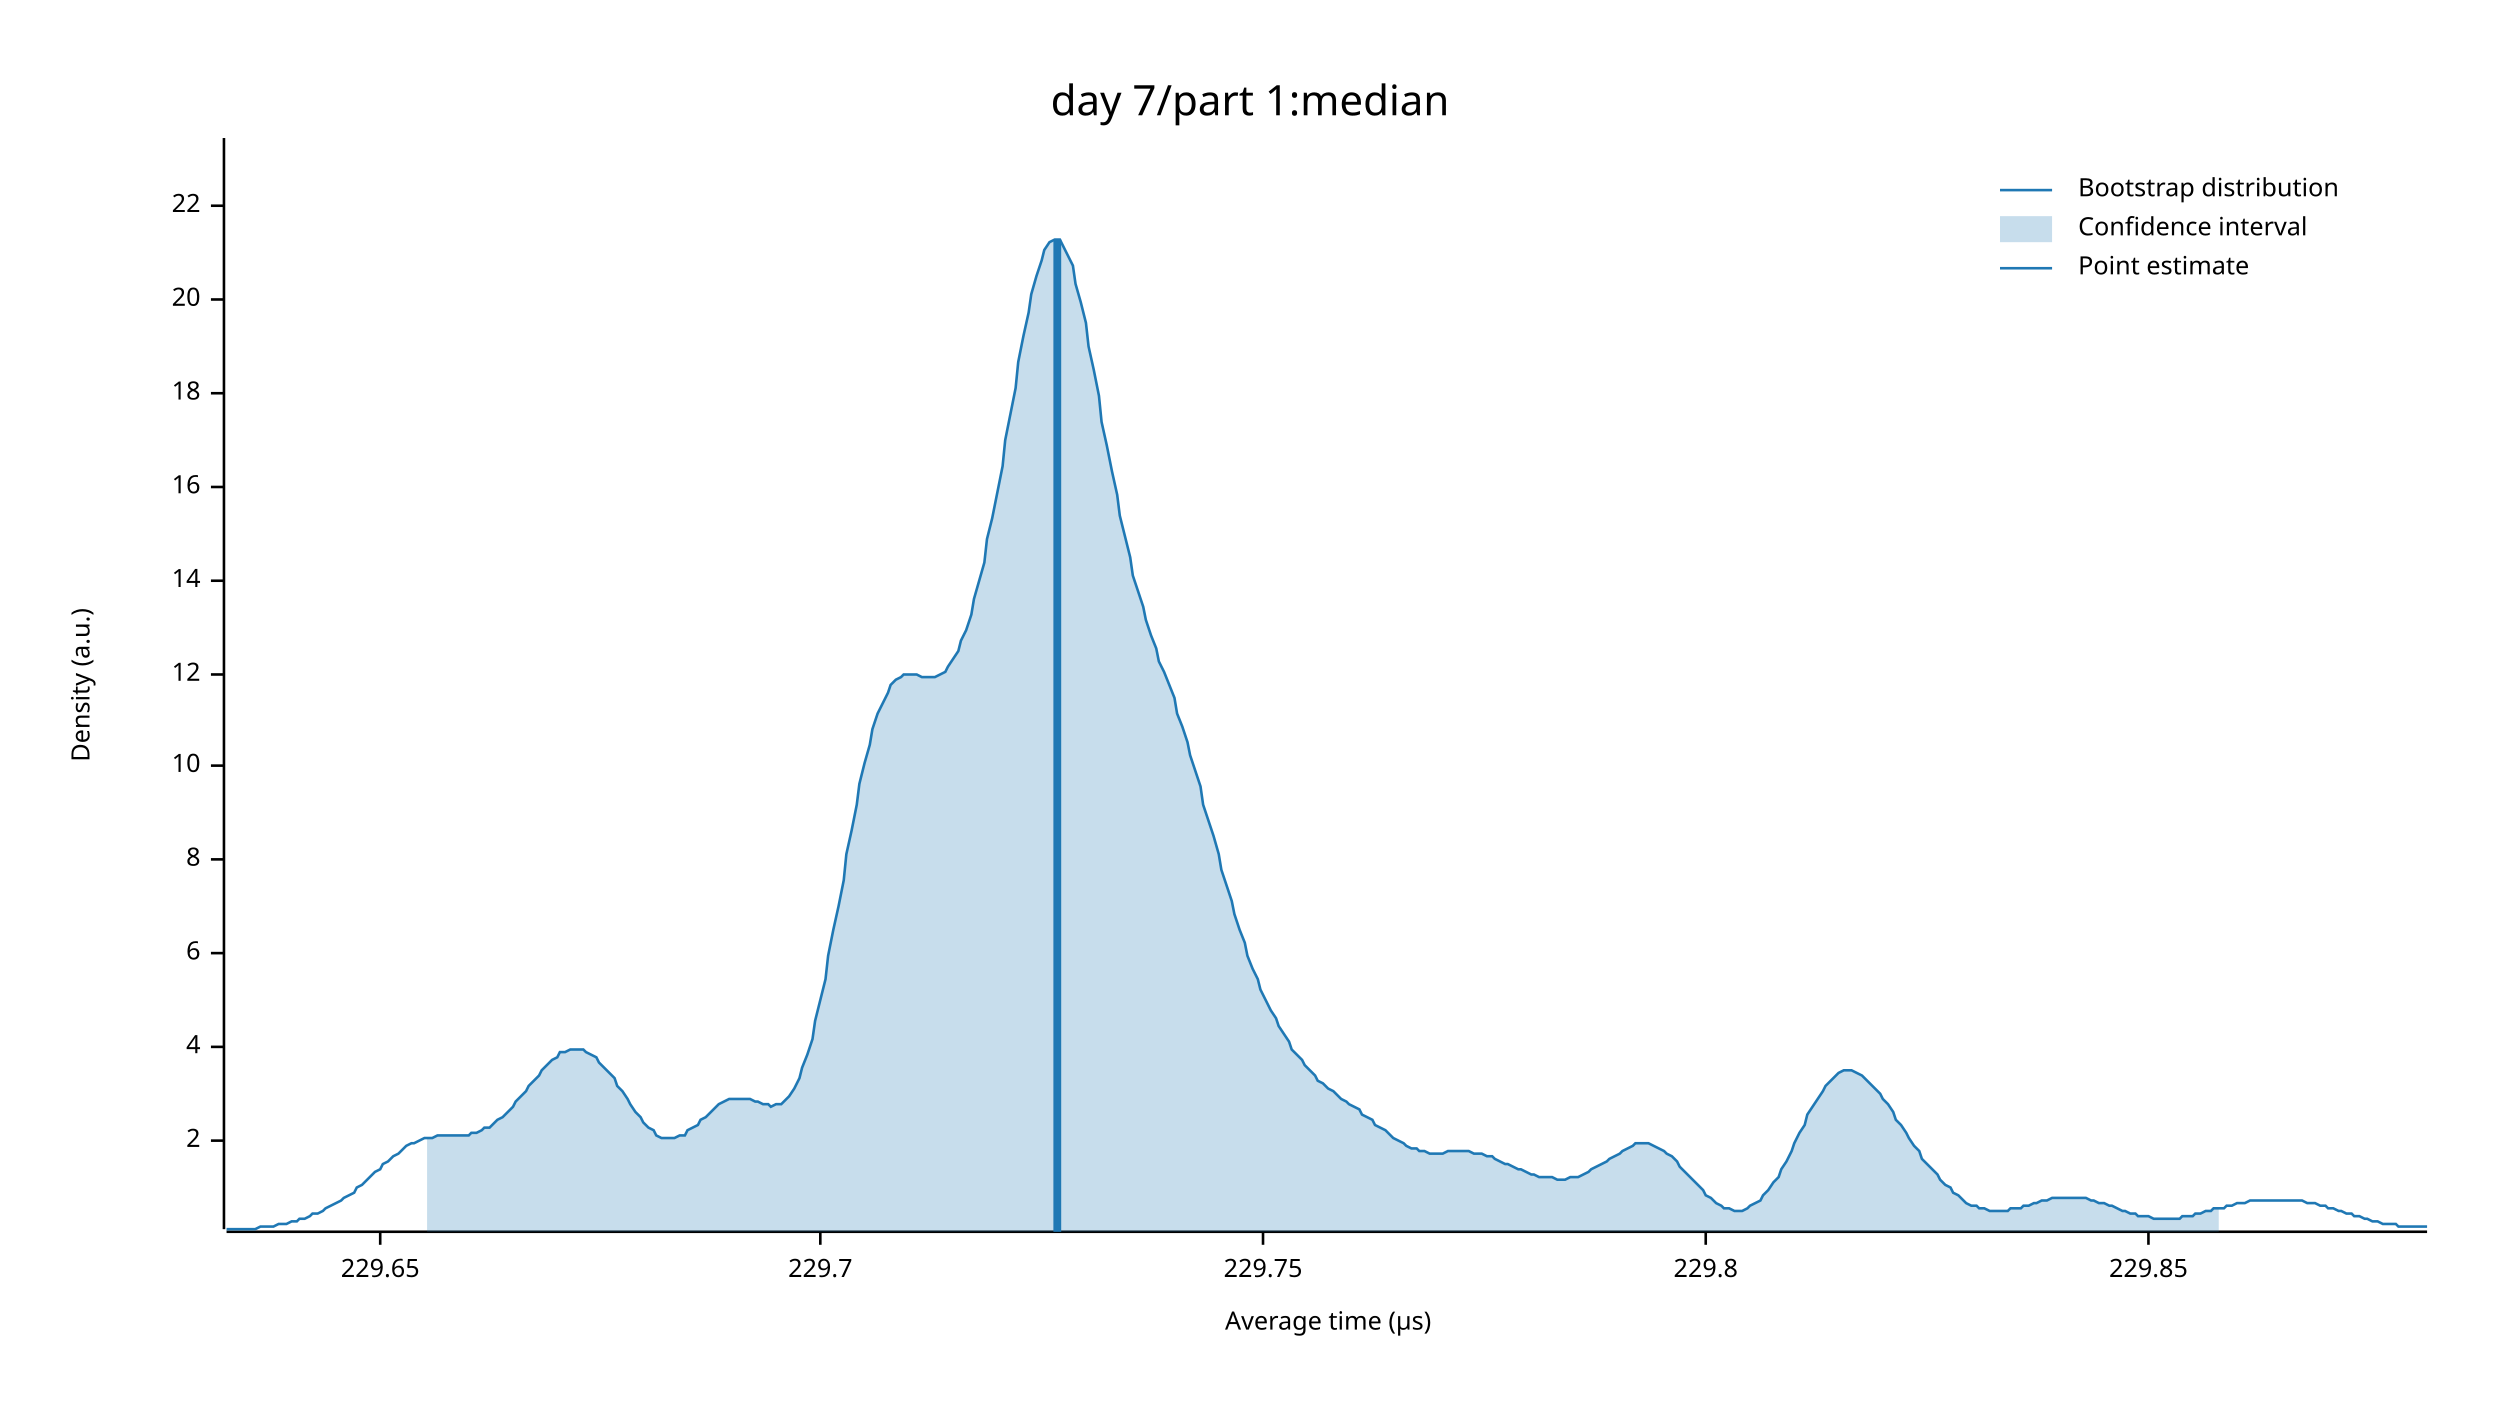
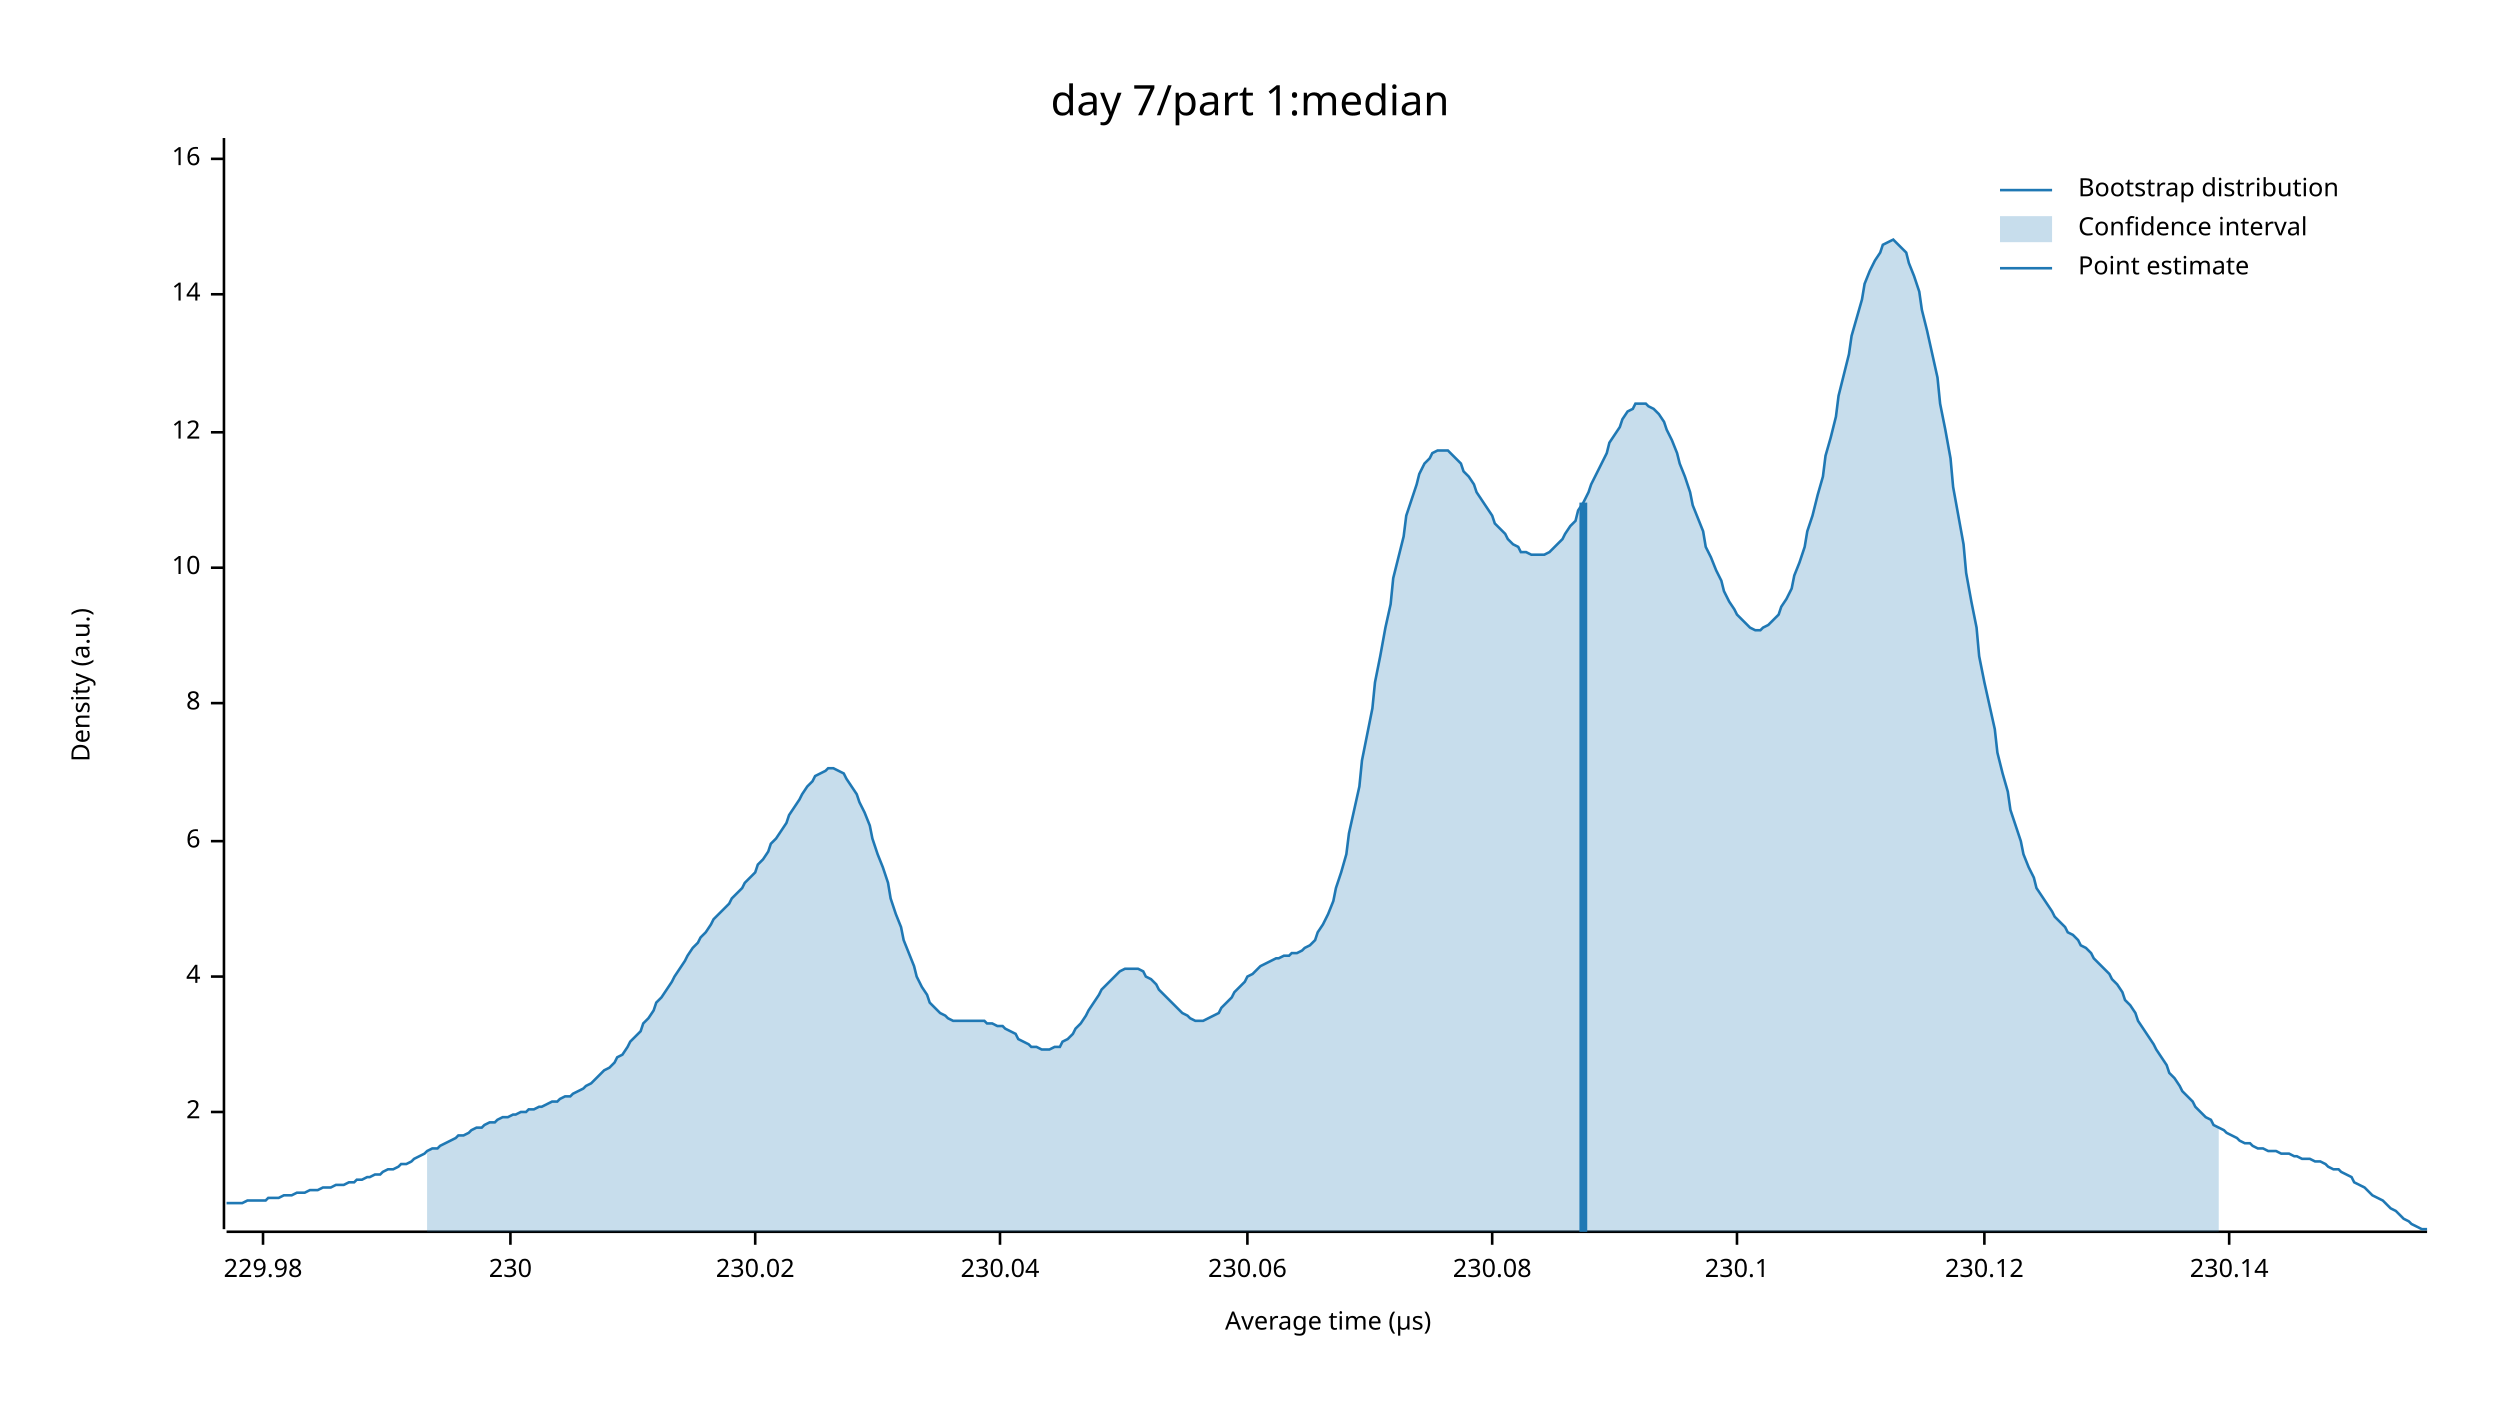
<svg xmlns="http://www.w3.org/2000/svg" width="960" height="540" viewBox="0 0 960 540">
  <text x="480" y="32" dy="0.76em" text-anchor="middle" font-family="sans-serif" font-size="16.129" opacity="1" fill="#000000">
day 7/part 1:median
</text>
  <text x="27" y="263" dy="0.76em" text-anchor="middle" font-family="sans-serif" font-size="9.677" opacity="1" fill="#000000" transform="rotate(270, 27, 263)">
Density (a.u.)
</text>
  <text x="510" y="513" dy="-0.5ex" text-anchor="middle" font-family="sans-serif" font-size="9.677" opacity="1" fill="#000000">
Average time (µs)
</text>
  <polyline fill="none" opacity="1" stroke="#000000" stroke-width="1" points="86,53 86,472 " />
-   <text x="77" y="438" dy="0.5ex" text-anchor="end" font-family="sans-serif" font-size="9.677" opacity="1" fill="#000000">
+   <text x="77" y="427" dy="0.5ex" text-anchor="end" font-family="sans-serif" font-size="9.677" opacity="1" fill="#000000">
2
</text>
-   <polyline fill="none" opacity="1" stroke="#000000" stroke-width="1" points="81,438 86,438 " />
-   <text x="77" y="402" dy="0.5ex" text-anchor="end" font-family="sans-serif" font-size="9.677" opacity="1" fill="#000000">
+   <polyline fill="none" opacity="1" stroke="#000000" stroke-width="1" points="81,427 86,427 " />
+   <text x="77" y="375" dy="0.5ex" text-anchor="end" font-family="sans-serif" font-size="9.677" opacity="1" fill="#000000">
4
</text>
-   <polyline fill="none" opacity="1" stroke="#000000" stroke-width="1" points="81,402 86,402 " />
-   <text x="77" y="366" dy="0.5ex" text-anchor="end" font-family="sans-serif" font-size="9.677" opacity="1" fill="#000000">
+   <polyline fill="none" opacity="1" stroke="#000000" stroke-width="1" points="81,375 86,375 " />
+   <text x="77" y="323" dy="0.5ex" text-anchor="end" font-family="sans-serif" font-size="9.677" opacity="1" fill="#000000">
6
</text>
-   <polyline fill="none" opacity="1" stroke="#000000" stroke-width="1" points="81,366 86,366 " />
-   <text x="77" y="330" dy="0.5ex" text-anchor="end" font-family="sans-serif" font-size="9.677" opacity="1" fill="#000000">
+   <polyline fill="none" opacity="1" stroke="#000000" stroke-width="1" points="81,323 86,323 " />
+   <text x="77" y="270" dy="0.5ex" text-anchor="end" font-family="sans-serif" font-size="9.677" opacity="1" fill="#000000">
8
</text>
-   <polyline fill="none" opacity="1" stroke="#000000" stroke-width="1" points="81,330 86,330 " />
-   <text x="77" y="294" dy="0.5ex" text-anchor="end" font-family="sans-serif" font-size="9.677" opacity="1" fill="#000000">
+   <polyline fill="none" opacity="1" stroke="#000000" stroke-width="1" points="81,270 86,270 " />
+   <text x="77" y="218" dy="0.5ex" text-anchor="end" font-family="sans-serif" font-size="9.677" opacity="1" fill="#000000">
10
</text>
-   <polyline fill="none" opacity="1" stroke="#000000" stroke-width="1" points="81,294 86,294 " />
-   <text x="77" y="259" dy="0.5ex" text-anchor="end" font-family="sans-serif" font-size="9.677" opacity="1" fill="#000000">
+   <polyline fill="none" opacity="1" stroke="#000000" stroke-width="1" points="81,218 86,218 " />
+   <text x="77" y="166" dy="0.5ex" text-anchor="end" font-family="sans-serif" font-size="9.677" opacity="1" fill="#000000">
12
</text>
-   <polyline fill="none" opacity="1" stroke="#000000" stroke-width="1" points="81,259 86,259 " />
-   <text x="77" y="223" dy="0.5ex" text-anchor="end" font-family="sans-serif" font-size="9.677" opacity="1" fill="#000000">
+   <polyline fill="none" opacity="1" stroke="#000000" stroke-width="1" points="81,166 86,166 " />
+   <text x="77" y="113" dy="0.5ex" text-anchor="end" font-family="sans-serif" font-size="9.677" opacity="1" fill="#000000">
14
</text>
-   <polyline fill="none" opacity="1" stroke="#000000" stroke-width="1" points="81,223 86,223 " />
-   <text x="77" y="187" dy="0.5ex" text-anchor="end" font-family="sans-serif" font-size="9.677" opacity="1" fill="#000000">
+   <polyline fill="none" opacity="1" stroke="#000000" stroke-width="1" points="81,113 86,113 " />
+   <text x="77" y="61" dy="0.5ex" text-anchor="end" font-family="sans-serif" font-size="9.677" opacity="1" fill="#000000">
16
</text>
-   <polyline fill="none" opacity="1" stroke="#000000" stroke-width="1" points="81,187 86,187 " />
-   <text x="77" y="151" dy="0.5ex" text-anchor="end" font-family="sans-serif" font-size="9.677" opacity="1" fill="#000000">
- 18
+   <polyline fill="none" opacity="1" stroke="#000000" stroke-width="1" points="81,61 86,61 " />
+   <polyline fill="none" opacity="1" stroke="#000000" stroke-width="1" points="87,473 932,473 " />
+   <text x="101" y="483" dy="0.76em" text-anchor="middle" font-family="sans-serif" font-size="9.677" opacity="1" fill="#000000">
+ 229.98
</text>
-   <polyline fill="none" opacity="1" stroke="#000000" stroke-width="1" points="81,151 86,151 " />
-   <text x="77" y="115" dy="0.5ex" text-anchor="end" font-family="sans-serif" font-size="9.677" opacity="1" fill="#000000">
- 20
+   <polyline fill="none" opacity="1" stroke="#000000" stroke-width="1" points="101,473 101,478 " />
+   <text x="196" y="483" dy="0.76em" text-anchor="middle" font-family="sans-serif" font-size="9.677" opacity="1" fill="#000000">
+ 230
</text>
-   <polyline fill="none" opacity="1" stroke="#000000" stroke-width="1" points="81,115 86,115 " />
-   <text x="77" y="79" dy="0.5ex" text-anchor="end" font-family="sans-serif" font-size="9.677" opacity="1" fill="#000000">
- 22
+   <polyline fill="none" opacity="1" stroke="#000000" stroke-width="1" points="196,473 196,478 " />
+   <text x="290" y="483" dy="0.76em" text-anchor="middle" font-family="sans-serif" font-size="9.677" opacity="1" fill="#000000">
+ 230.02
</text>
-   <polyline fill="none" opacity="1" stroke="#000000" stroke-width="1" points="81,79 86,79 " />
-   <polyline fill="none" opacity="1" stroke="#000000" stroke-width="1" points="87,473 932,473 " />
-   <text x="146" y="483" dy="0.76em" text-anchor="middle" font-family="sans-serif" font-size="9.677" opacity="1" fill="#000000">
- 229.65
+   <polyline fill="none" opacity="1" stroke="#000000" stroke-width="1" points="290,473 290,478 " />
+   <text x="384" y="483" dy="0.76em" text-anchor="middle" font-family="sans-serif" font-size="9.677" opacity="1" fill="#000000">
+ 230.04
</text>
-   <polyline fill="none" opacity="1" stroke="#000000" stroke-width="1" points="146,473 146,478 " />
-   <text x="315" y="483" dy="0.76em" text-anchor="middle" font-family="sans-serif" font-size="9.677" opacity="1" fill="#000000">
- 229.7
+   <polyline fill="none" opacity="1" stroke="#000000" stroke-width="1" points="384,473 384,478 " />
+   <text x="479" y="483" dy="0.76em" text-anchor="middle" font-family="sans-serif" font-size="9.677" opacity="1" fill="#000000">
+ 230.06
</text>
-   <polyline fill="none" opacity="1" stroke="#000000" stroke-width="1" points="315,473 315,478 " />
-   <text x="485" y="483" dy="0.76em" text-anchor="middle" font-family="sans-serif" font-size="9.677" opacity="1" fill="#000000">
- 229.75
+   <polyline fill="none" opacity="1" stroke="#000000" stroke-width="1" points="479,473 479,478 " />
+   <text x="573" y="483" dy="0.76em" text-anchor="middle" font-family="sans-serif" font-size="9.677" opacity="1" fill="#000000">
+ 230.08
</text>
-   <polyline fill="none" opacity="1" stroke="#000000" stroke-width="1" points="485,473 485,478 " />
-   <text x="655" y="483" dy="0.76em" text-anchor="middle" font-family="sans-serif" font-size="9.677" opacity="1" fill="#000000">
- 229.8
+   <polyline fill="none" opacity="1" stroke="#000000" stroke-width="1" points="573,473 573,478 " />
+   <text x="667" y="483" dy="0.76em" text-anchor="middle" font-family="sans-serif" font-size="9.677" opacity="1" fill="#000000">
+ 230.1
</text>
-   <polyline fill="none" opacity="1" stroke="#000000" stroke-width="1" points="655,473 655,478 " />
-   <text x="825" y="483" dy="0.76em" text-anchor="middle" font-family="sans-serif" font-size="9.677" opacity="1" fill="#000000">
- 229.85
+   <polyline fill="none" opacity="1" stroke="#000000" stroke-width="1" points="667,473 667,478 " />
+   <text x="762" y="483" dy="0.76em" text-anchor="middle" font-family="sans-serif" font-size="9.677" opacity="1" fill="#000000">
+ 230.12
</text>
-   <polyline fill="none" opacity="1" stroke="#000000" stroke-width="1" points="825,473 825,478 " />
-   <polyline fill="none" opacity="1" stroke="#1F78B4" stroke-width="1" points="87,472 88,472 90,472 92,472 93,472 95,472 97,472 98,472 100,471 102,471 103,471 105,471 107,470 109,470 110,470 112,469 114,469 115,468 117,468 119,467 120,466 122,466 124,465 125,464 127,463 129,462 131,461 132,460 134,459 136,458 137,456 139,455 141,453 142,452 144,450 146,449 147,447 149,446 151,444 153,443 154,442 156,440 158,439 159,439 161,438 163,437 164,437 166,437 168,436 169,436 171,436 173,436 175,436 176,436 178,436 180,436 181,435 183,435 185,434 186,433 188,433 190,431 191,430 193,429 195,427 197,425 198,423 200,421 202,419 203,417 205,415 207,413 208,411 210,409 212,407 214,406 215,404 217,404 219,403 220,403 222,403 224,403 225,404 227,405 229,406 230,408 232,410 234,412 236,414 237,417 239,419 241,422 242,424 244,427 246,429 247,431 249,433 251,434 252,436 254,437 256,437 258,437 259,437 261,436 263,436 264,434 266,433 268,432 269,430 271,429 273,427 274,426 276,424 278,423 280,422 281,422 283,422 285,422 286,422 288,422 290,423 291,423 293,424 295,424 296,425 298,424 300,424 302,422 303,421 305,418 307,414 308,410 310,405 312,399 313,392 315,384 317,376 318,367 320,357 322,348 324,338 325,328 327,319 329,309 330,301 332,293 334,286 335,280 337,274 339,270 341,266 342,263 344,261 346,260 347,259 349,259 351,259 352,259 354,260 356,260 357,260 359,260 361,259 363,258 364,256 366,253 368,250 369,246 371,242 373,236 374,230 376,223 378,216 379,207 381,199 383,189 385,179 386,169 388,159 390,149 391,139 393,129 395,120 396,113 398,106 400,100 401,96 403,93 405,92 407,92 408,94 410,98 412,102 413,109 415,116 417,124 418,133 420,142 422,152 423,162 425,171 427,181 429,190 430,198 432,206 434,214 435,221 437,227 439,233 440,238 442,244 444,249 445,254 447,258 449,263 451,268 452,274 454,279 456,285 457,290 459,296 461,302 462,309 464,315 466,321 468,328 469,334 471,340 473,346 474,351 476,357 478,362 479,367 481,372 483,376 484,380 486,384 488,388 490,391 491,394 493,397 495,400 496,403 498,405 500,407 501,409 503,411 505,413 506,415 508,416 510,418 512,419 513,420 515,422 517,423 518,424 520,425 522,426 523,428 525,429 527,430 528,432 530,433 532,434 534,436 535,437 537,438 539,439 540,440 542,441 544,441 545,442 547,442 549,443 550,443 552,443 554,443 556,442 557,442 559,442 561,442 562,442 564,442 566,443 567,443 569,443 571,444 573,444 574,445 576,446 578,447 579,447 581,448 583,449 584,449 586,450 588,451 589,451 591,452 593,452 595,452 596,452 598,453 600,453 601,453 603,452 605,452 606,452 608,451 610,450 611,449 613,448 615,447 617,446 618,445 620,444 622,443 623,442 625,441 627,440 628,439 630,439 632,439 633,439 635,440 637,441 639,442 640,443 642,444 644,446 645,448 647,450 649,452 650,453 652,455 654,457 655,459 657,460 659,462 661,463 662,464 664,464 666,465 667,465 669,465 671,464 672,463 674,462 676,461 677,459 679,457 681,454 683,452 684,449 686,446 688,442 689,439 691,435 693,432 694,428 696,425 698,422 700,419 701,417 703,415 705,413 706,412 708,411 710,411 711,411 713,412 715,413 716,414 718,416 720,418 722,420 723,422 725,424 727,427 728,430 730,432 732,435 733,437 735,440 737,442 738,445 740,447 742,449 744,451 745,453 747,455 749,456 750,458 752,459 754,461 755,462 757,463 759,463 760,464 762,464 764,465 766,465 767,465 769,465 771,465 772,464 774,464 776,464 777,463 779,463 781,462 782,462 784,461 786,461 788,460 789,460 791,460 793,460 794,460 796,460 798,460 799,460 801,460 803,461 804,461 806,462 808,462 810,463 811,463 813,464 815,465 816,465 818,466 820,466 821,467 823,467 825,467 827,468 828,468 830,468 832,468 833,468 835,468 837,468 838,467 840,467 842,467 843,466 845,466 847,465 849,465 850,464 852,464 854,464 855,463 857,463 859,462 860,462 862,462 864,461 865,461 867,461 869,461 871,461 872,461 874,461 876,461 877,461 879,461 881,461 882,461 884,461 886,462 887,462 889,462 891,463 893,463 894,464 896,464 898,465 899,465 901,466 903,466 904,467 906,467 908,468 909,468 911,469 913,469 915,470 916,470 918,470 920,470 921,471 923,471 925,471 926,471 928,471 930,471 932,471 " />
-   <polygon opacity="0.25" fill="#1F78B4" points="164,437 166,437 168,436 169,436 171,436 173,436 175,436 176,436 178,436 180,436 181,435 183,435 185,434 186,433 188,433 190,431 191,430 193,429 195,427 197,425 198,423 200,421 202,419 203,417 205,415 207,413 208,411 210,409 212,407 214,406 215,404 217,404 219,403 220,403 222,403 224,403 225,404 227,405 229,406 230,408 232,410 234,412 236,414 237,417 239,419 241,422 242,424 244,427 246,429 247,431 249,433 251,434 252,436 254,437 256,437 258,437 259,437 261,436 263,436 264,434 266,433 268,432 269,430 271,429 273,427 274,426 276,424 278,423 280,422 281,422 283,422 285,422 286,422 288,422 290,423 291,423 293,424 295,424 296,425 298,424 300,424 302,422 303,421 305,418 307,414 308,410 310,405 312,399 313,392 315,384 317,376 318,367 320,357 322,348 324,338 325,328 327,319 329,309 330,301 332,293 334,286 335,280 337,274 339,270 341,266 342,263 344,261 346,260 347,259 349,259 351,259 352,259 354,260 356,260 357,260 359,260 361,259 363,258 364,256 366,253 368,250 369,246 371,242 373,236 374,230 376,223 378,216 379,207 381,199 383,189 385,179 386,169 388,159 390,149 391,139 393,129 395,120 396,113 398,106 400,100 401,96 403,93 405,92 407,92 408,94 410,98 412,102 413,109 415,116 417,124 418,133 420,142 422,152 423,162 425,171 427,181 429,190 430,198 432,206 434,214 435,221 437,227 439,233 440,238 442,244 444,249 445,254 447,258 449,263 451,268 452,274 454,279 456,285 457,290 459,296 461,302 462,309 464,315 466,321 468,328 469,334 471,340 473,346 474,351 476,357 478,362 479,367 481,372 483,376 484,380 486,384 488,388 490,391 491,394 493,397 495,400 496,403 498,405 500,407 501,409 503,411 505,413 506,415 508,416 510,418 512,419 513,420 515,422 517,423 518,424 520,425 522,426 523,428 525,429 527,430 528,432 530,433 532,434 534,436 535,437 537,438 539,439 540,440 542,441 544,441 545,442 547,442 549,443 550,443 552,443 554,443 556,442 557,442 559,442 561,442 562,442 564,442 566,443 567,443 569,443 571,444 573,444 574,445 576,446 578,447 579,447 581,448 583,449 584,449 586,450 588,451 589,451 591,452 593,452 595,452 596,452 598,453 600,453 601,453 603,452 605,452 606,452 608,451 610,450 611,449 613,448 615,447 617,446 618,445 620,444 622,443 623,442 625,441 627,440 628,439 630,439 632,439 633,439 635,440 637,441 639,442 640,443 642,444 644,446 645,448 647,450 649,452 650,453 652,455 654,457 655,459 657,460 659,462 661,463 662,464 664,464 666,465 667,465 669,465 671,464 672,463 674,462 676,461 677,459 679,457 681,454 683,452 684,449 686,446 688,442 689,439 691,435 693,432 694,428 696,425 698,422 700,419 701,417 703,415 705,413 706,412 708,411 710,411 711,411 713,412 715,413 716,414 718,416 720,418 722,420 723,422 725,424 727,427 728,430 730,432 732,435 733,437 735,440 737,442 738,445 740,447 742,449 744,451 745,453 747,455 749,456 750,458 752,459 754,461 755,462 757,463 759,463 760,464 762,464 764,465 766,465 767,465 769,465 771,465 772,464 774,464 776,464 777,463 779,463 781,462 782,462 784,461 786,461 788,460 789,460 791,460 793,460 794,460 796,460 798,460 799,460 801,460 803,461 804,461 806,462 808,462 810,463 811,463 813,464 815,465 816,465 818,466 820,466 821,467 823,467 825,467 827,468 828,468 830,468 832,468 833,468 835,468 837,468 838,467 840,467 842,467 843,466 845,466 847,465 849,465 850,464 852,464 852,473 164,473 " />
-   <polyline fill="none" opacity="1" stroke="#1F78B4" stroke-width="3" points="406,473 406,92 " />
+   <polyline fill="none" opacity="1" stroke="#000000" stroke-width="1" points="762,473 762,478 " />
+   <text x="856" y="483" dy="0.76em" text-anchor="middle" font-family="sans-serif" font-size="9.677" opacity="1" fill="#000000">
+ 230.14
+ </text>
+   <polyline fill="none" opacity="1" stroke="#000000" stroke-width="1" points="856,473 856,478 " />
+   <polyline fill="none" opacity="1" stroke="#1F78B4" stroke-width="1" points="87,462 88,462 90,462 92,462 93,462 95,461 97,461 98,461 100,461 102,461 103,460 105,460 107,460 109,459 110,459 112,459 114,458 115,458 117,458 119,457 120,457 122,457 124,456 125,456 127,456 129,455 131,455 132,455 134,454 136,454 137,453 139,453 141,452 142,452 144,451 146,451 147,450 149,449 151,449 153,448 154,447 156,447 158,446 159,445 161,444 163,443 164,442 166,441 168,441 169,440 171,439 173,438 175,437 176,436 178,436 180,435 181,434 183,433 185,433 186,432 188,431 190,431 191,430 193,429 195,429 197,428 198,428 200,427 202,427 203,426 205,426 207,425 208,425 210,424 212,423 214,423 215,422 217,421 219,421 220,420 222,419 224,418 225,417 227,416 229,414 230,413 232,411 234,410 236,408 237,406 239,405 241,402 242,400 244,398 246,396 247,393 249,391 251,388 252,385 254,383 256,380 258,377 259,375 261,372 263,369 264,367 266,364 268,362 269,360 271,358 273,355 274,353 276,351 278,349 280,347 281,345 283,343 285,341 286,339 288,337 290,335 291,332 293,330 295,327 296,324 298,322 300,319 302,316 303,313 305,310 307,307 308,305 310,302 312,300 313,298 315,297 317,296 318,295 320,295 322,296 324,297 325,299 327,302 329,305 330,308 332,312 334,317 335,322 337,328 339,333 341,339 342,345 344,351 346,356 347,361 349,366 351,371 352,375 354,379 356,382 357,385 359,387 361,389 363,390 364,391 366,392 368,392 369,392 371,392 373,392 374,392 376,392 378,392 379,393 381,393 383,394 385,394 386,395 388,396 390,397 391,399 393,400 395,401 396,402 398,402 400,403 401,403 403,403 405,402 407,402 408,400 410,399 412,397 413,395 415,393 417,390 418,388 420,385 422,382 423,380 425,378 427,376 429,374 430,373 432,372 434,372 435,372 437,372 439,373 440,375 442,376 444,378 445,380 447,382 449,384 451,386 452,387 454,389 456,390 457,391 459,392 461,392 462,392 464,391 466,390 468,389 469,387 471,385 473,383 474,381 476,379 478,377 479,375 481,374 483,372 484,371 486,370 488,369 490,368 491,368 493,367 495,367 496,366 498,366 500,365 501,364 503,363 505,361 506,358 508,355 510,351 512,346 513,341 515,335 517,328 518,320 520,311 522,302 523,292 525,282 527,272 528,262 530,252 532,241 534,232 535,222 537,214 539,206 540,198 542,192 544,186 545,182 547,178 549,176 550,174 552,173 554,173 556,173 557,174 559,176 561,178 562,181 564,183 566,186 567,189 569,192 571,195 573,198 574,201 576,203 578,205 579,207 581,209 583,210 584,212 586,212 588,213 589,213 591,213 593,213 595,212 596,211 598,209 600,207 601,205 603,202 605,200 606,196 608,193 610,189 611,186 613,182 615,178 617,174 618,170 620,167 622,164 623,161 625,158 627,157 628,155 630,155 632,155 633,156 635,157 637,159 639,162 640,165 642,169 644,174 645,178 647,183 649,189 650,194 652,199 654,204 655,210 657,214 659,219 661,223 662,227 664,231 666,234 667,236 669,238 671,240 672,241 674,242 676,242 677,241 679,240 681,238 683,236 684,233 686,230 688,226 689,221 691,216 693,210 694,204 696,198 698,190 700,183 701,175 703,168 705,160 706,152 708,144 710,136 711,129 713,122 715,115 716,109 718,104 720,100 722,97 723,94 725,93 727,92 728,93 730,95 732,97 733,101 735,106 737,112 738,119 740,127 742,136 744,145 745,155 747,165 749,176 750,187 752,198 754,209 755,220 757,231 759,241 760,252 762,262 764,271 766,280 767,289 769,297 771,304 772,311 774,317 776,323 777,328 779,333 781,337 782,341 784,344 786,347 788,350 789,352 791,354 793,356 794,358 796,359 798,361 799,363 801,364 803,366 804,368 806,370 808,372 810,374 811,376 813,378 815,381 816,384 818,386 820,389 821,392 823,395 825,398 827,401 828,403 830,406 832,409 833,412 835,414 837,417 838,419 840,421 842,423 843,425 845,427 847,429 849,430 850,432 852,433 854,434 855,435 857,436 859,437 860,438 862,439 864,439 865,440 867,441 869,441 871,442 872,442 874,442 876,443 877,443 879,443 881,444 882,444 884,445 886,445 887,445 889,446 891,446 893,447 894,448 896,449 898,449 899,450 901,451 903,452 904,454 906,455 908,456 909,457 911,459 913,460 915,461 916,462 918,464 920,465 921,466 923,468 925,469 926,470 928,471 930,472 932,472 " />
+   <polygon opacity="0.25" fill="#1F78B4" points="164,442 166,441 168,441 169,440 171,439 173,438 175,437 176,436 178,436 180,435 181,434 183,433 185,433 186,432 188,431 190,431 191,430 193,429 195,429 197,428 198,428 200,427 202,427 203,426 205,426 207,425 208,425 210,424 212,423 214,423 215,422 217,421 219,421 220,420 222,419 224,418 225,417 227,416 229,414 230,413 232,411 234,410 236,408 237,406 239,405 241,402 242,400 244,398 246,396 247,393 249,391 251,388 252,385 254,383 256,380 258,377 259,375 261,372 263,369 264,367 266,364 268,362 269,360 271,358 273,355 274,353 276,351 278,349 280,347 281,345 283,343 285,341 286,339 288,337 290,335 291,332 293,330 295,327 296,324 298,322 300,319 302,316 303,313 305,310 307,307 308,305 310,302 312,300 313,298 315,297 317,296 318,295 320,295 322,296 324,297 325,299 327,302 329,305 330,308 332,312 334,317 335,322 337,328 339,333 341,339 342,345 344,351 346,356 347,361 349,366 351,371 352,375 354,379 356,382 357,385 359,387 361,389 363,390 364,391 366,392 368,392 369,392 371,392 373,392 374,392 376,392 378,392 379,393 381,393 383,394 385,394 386,395 388,396 390,397 391,399 393,400 395,401 396,402 398,402 400,403 401,403 403,403 405,402 407,402 408,400 410,399 412,397 413,395 415,393 417,390 418,388 420,385 422,382 423,380 425,378 427,376 429,374 430,373 432,372 434,372 435,372 437,372 439,373 440,375 442,376 444,378 445,380 447,382 449,384 451,386 452,387 454,389 456,390 457,391 459,392 461,392 462,392 464,391 466,390 468,389 469,387 471,385 473,383 474,381 476,379 478,377 479,375 481,374 483,372 484,371 486,370 488,369 490,368 491,368 493,367 495,367 496,366 498,366 500,365 501,364 503,363 505,361 506,358 508,355 510,351 512,346 513,341 515,335 517,328 518,320 520,311 522,302 523,292 525,282 527,272 528,262 530,252 532,241 534,232 535,222 537,214 539,206 540,198 542,192 544,186 545,182 547,178 549,176 550,174 552,173 554,173 556,173 557,174 559,176 561,178 562,181 564,183 566,186 567,189 569,192 571,195 573,198 574,201 576,203 578,205 579,207 581,209 583,210 584,212 586,212 588,213 589,213 591,213 593,213 595,212 596,211 598,209 600,207 601,205 603,202 605,200 606,196 608,193 610,189 611,186 613,182 615,178 617,174 618,170 620,167 622,164 623,161 625,158 627,157 628,155 630,155 632,155 633,156 635,157 637,159 639,162 640,165 642,169 644,174 645,178 647,183 649,189 650,194 652,199 654,204 655,210 657,214 659,219 661,223 662,227 664,231 666,234 667,236 669,238 671,240 672,241 674,242 676,242 677,241 679,240 681,238 683,236 684,233 686,230 688,226 689,221 691,216 693,210 694,204 696,198 698,190 700,183 701,175 703,168 705,160 706,152 708,144 710,136 711,129 713,122 715,115 716,109 718,104 720,100 722,97 723,94 725,93 727,92 728,93 730,95 732,97 733,101 735,106 737,112 738,119 740,127 742,136 744,145 745,155 747,165 749,176 750,187 752,198 754,209 755,220 757,231 759,241 760,252 762,262 764,271 766,280 767,289 769,297 771,304 772,311 774,317 776,323 777,328 779,333 781,337 782,341 784,344 786,347 788,350 789,352 791,354 793,356 794,358 796,359 798,361 799,363 801,364 803,366 804,368 806,370 808,372 810,374 811,376 813,378 815,381 816,384 818,386 820,389 821,392 823,395 825,398 827,401 828,403 830,406 832,409 833,412 835,414 837,417 838,419 840,421 842,423 843,425 845,427 847,429 849,430 850,432 852,433 852,473 164,473 " />
+   <polyline fill="none" opacity="1" stroke="#1F78B4" stroke-width="3" points="608,473 608,193 " />
  <text x="798" y="68" dy="0.76em" text-anchor="start" font-family="sans-serif" font-size="9.677" opacity="1" fill="#000000">
Bootstrap distribution
</text>
  <text x="798" y="83" dy="0.76em" text-anchor="start" font-family="sans-serif" font-size="9.677" opacity="1" fill="#000000">
Confidence interval
</text>
  <text x="798" y="98" dy="0.76em" text-anchor="start" font-family="sans-serif" font-size="9.677" opacity="1" fill="#000000">
Point estimate
</text>
  <polyline fill="none" opacity="1" stroke="#1F78B4" stroke-width="1" points="768,73 788,73 " />
  <rect x="768" y="83" width="20" height="10" opacity="0.25" fill="#1F78B4" stroke="none" />
  <polyline fill="none" opacity="1" stroke="#1F78B4" stroke-width="1" points="768,103 788,103 " />
</svg>
